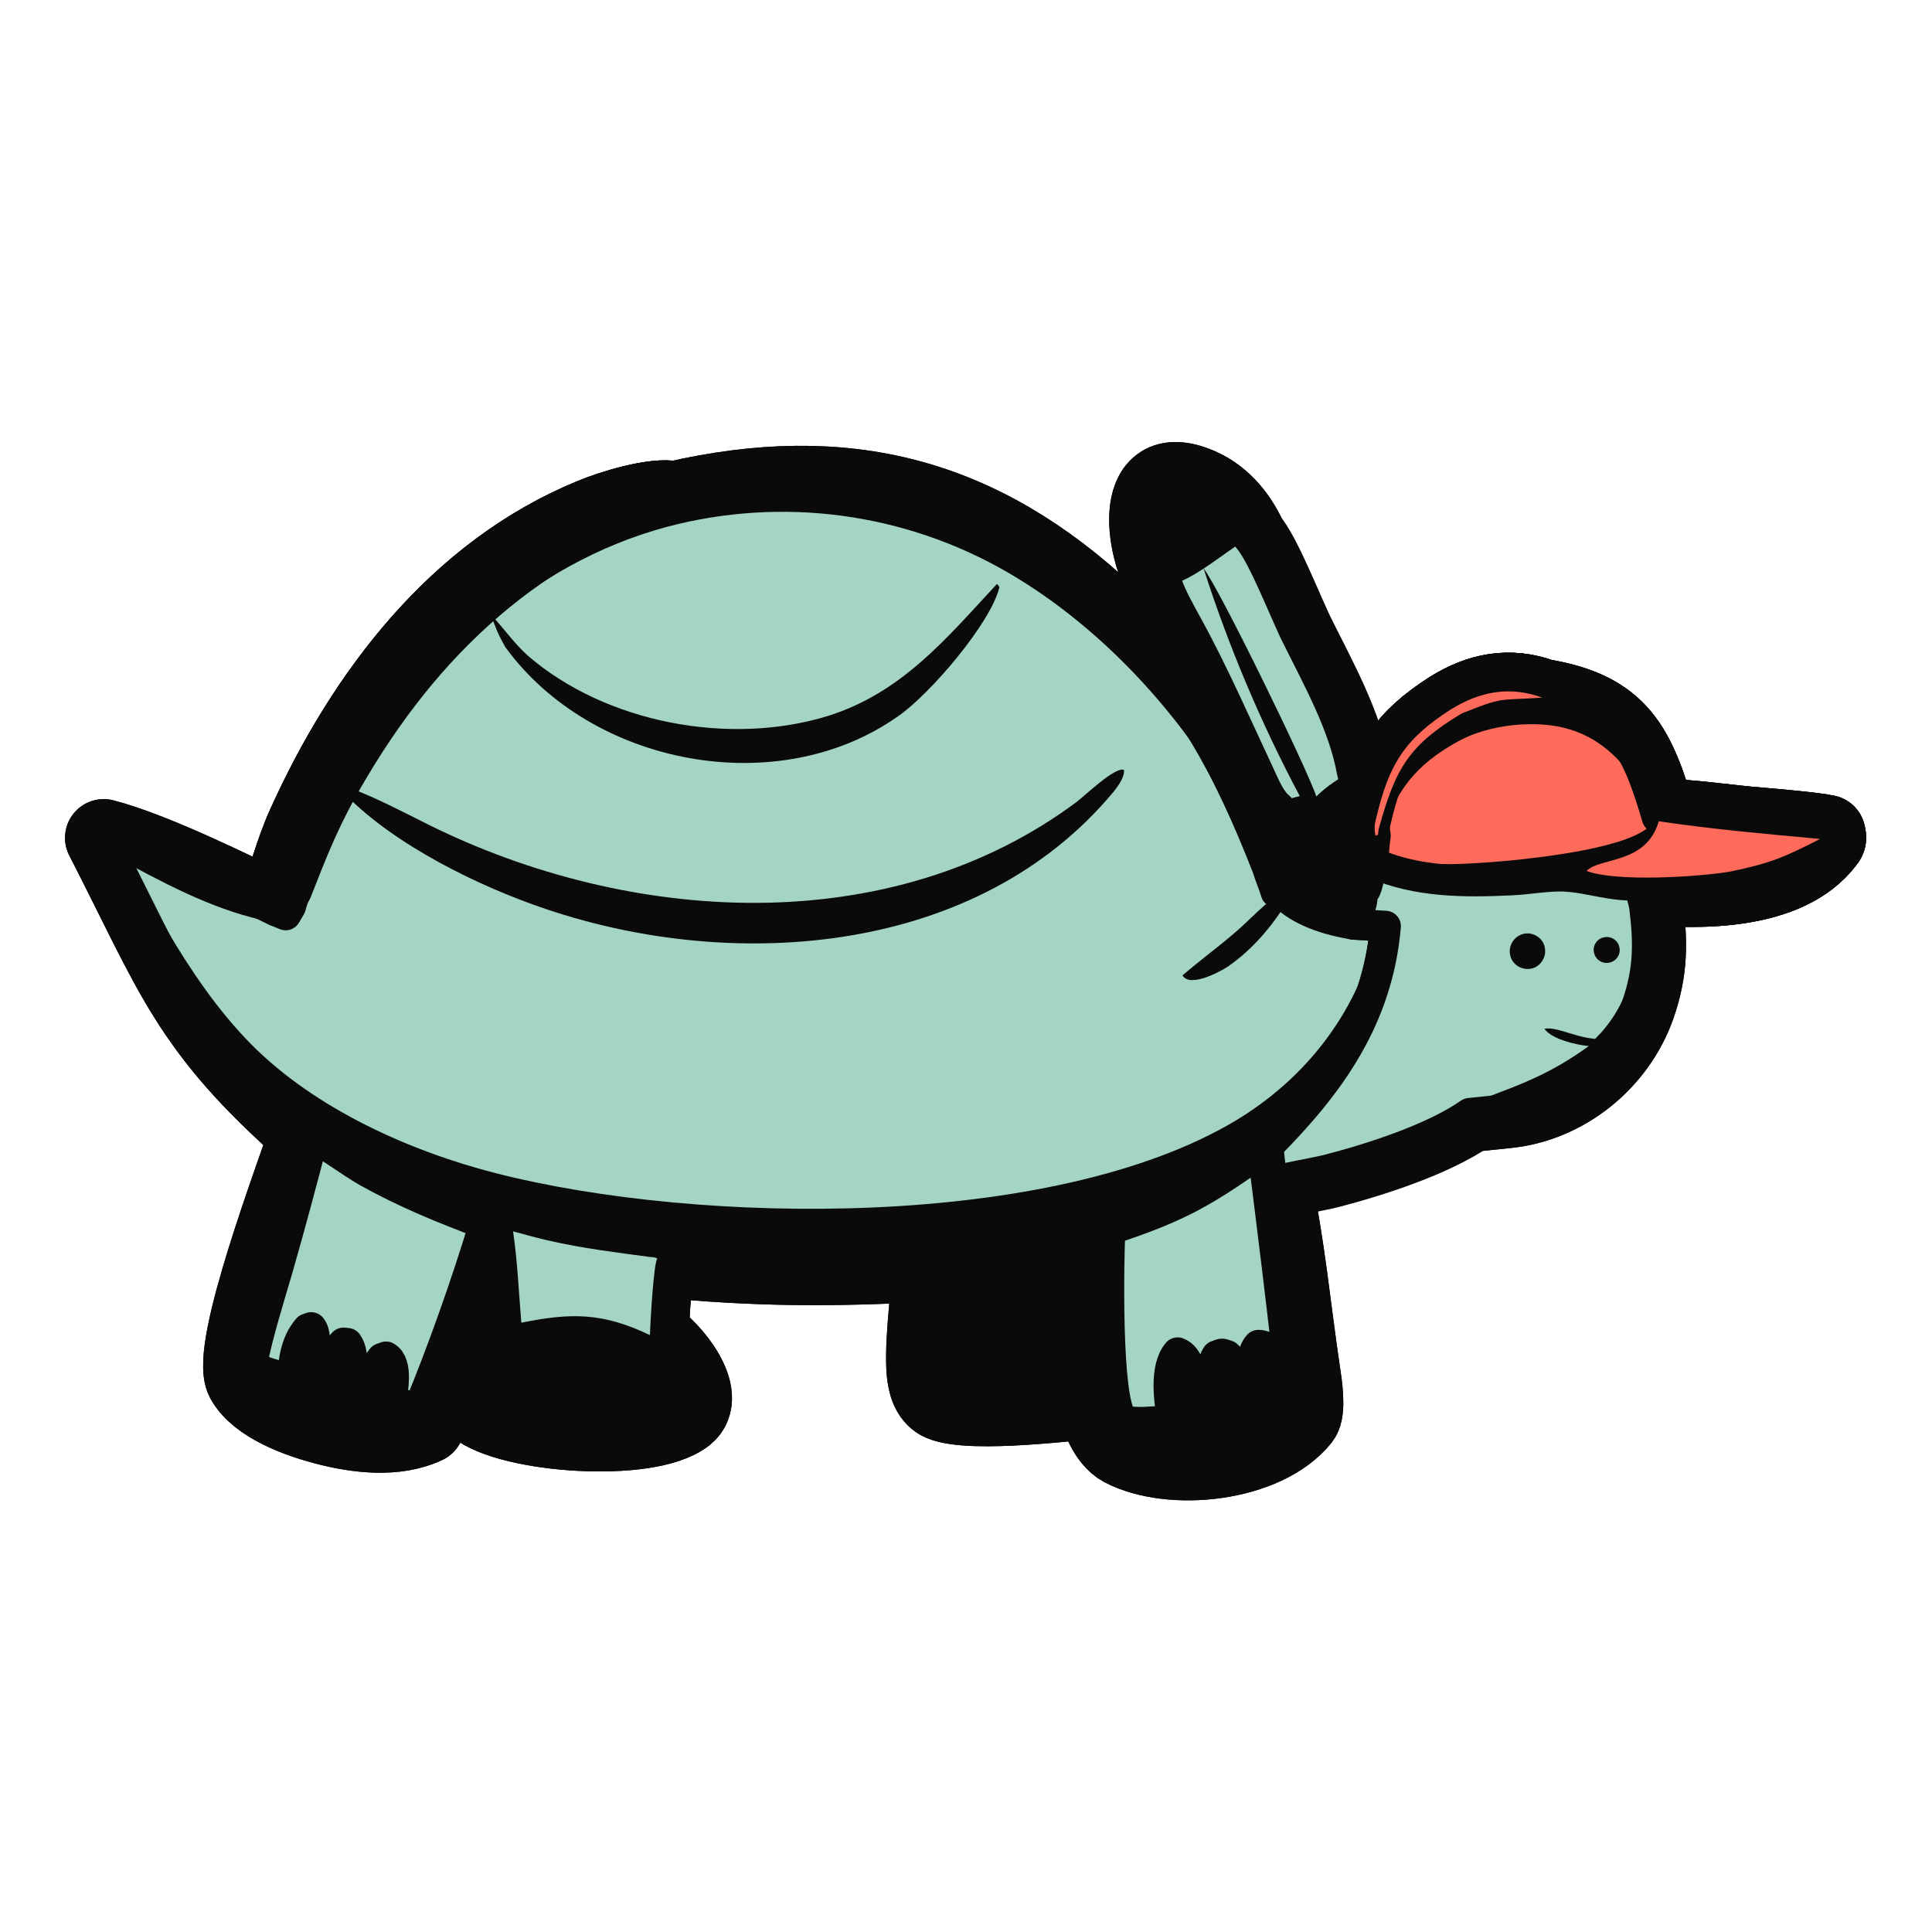
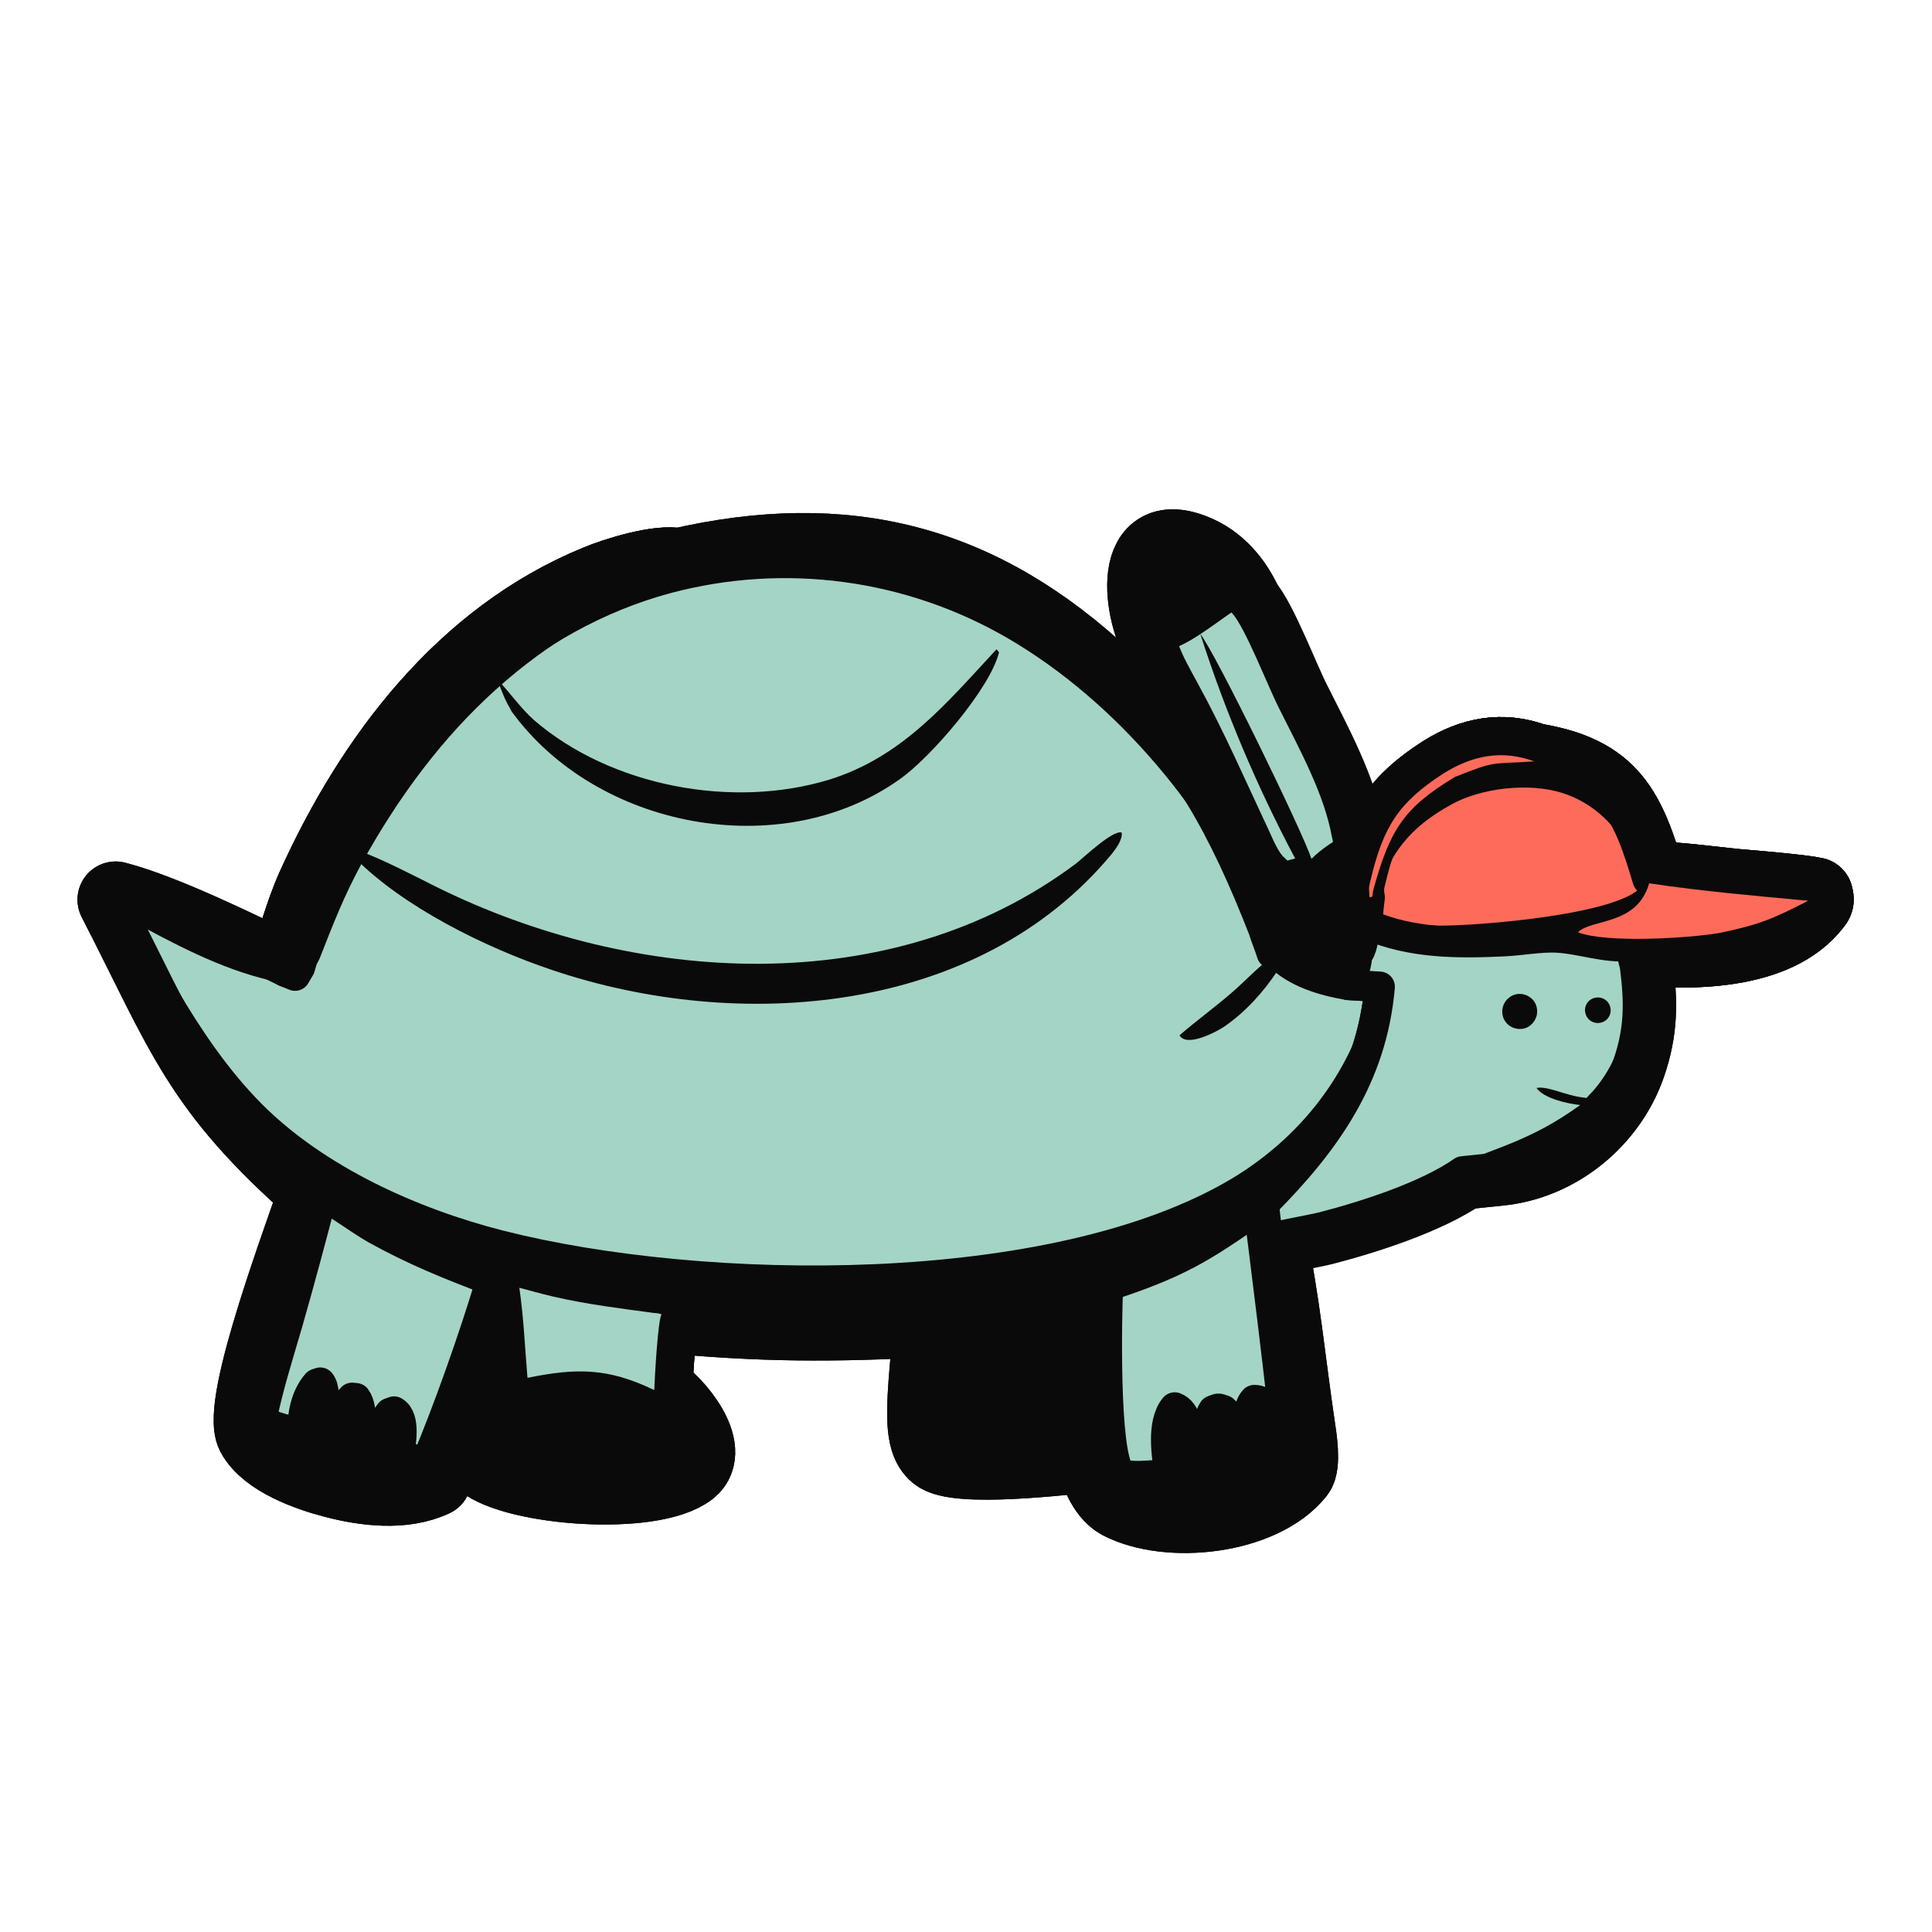
- <svg xmlns="http://www.w3.org/2000/svg" viewBox="50 277 514 514">
+ <svg xmlns="http://www.w3.org/2000/svg" viewBox="46.4 257.2 521.2 521.2">
  <g data-outlined="1" fill="#0a0a0a" stroke="#0a0a0a" stroke-width="20.6" stroke-linejoin="round">
    <path d="M229.5 410C274.7 399.6 310.8 408.7 344.8 440.7C365.9 460.6 376.8 481.2 387.2 507.8C387.9 510.1 388.8 512.1 389.5 514.4L391.1 514.6C396.1 519.6 403.2 521.7 410.1 522.9L418.6 523.4C416.5 547.8 403.9 565.3 387.4 581.9C387.6 585.5 388 587.8 388.6 591.4C392.2 607.9 393.8 625.5 396.3 642.2C396.7 644.8 397.9 652.3 396.2 654.4C386.7 666.3 361.6 669 348.6 662.2C344.4 659.9 342.3 653.7 341.2 649.4C333.6 650.2 304.3 653.7 299.2 649.3C296.8 647.3 296.3 644 296.1 641C295.7 631.7 297.5 622.3 297.5 613C271.3 614.4 251.5 614.4 224.9 611.8C223.9 612.7 223 629.3 222.9 632.2C229 636 238.7 648.3 232.4 653.4C222.4 661.3 185.6 658.6 176.5 651.1C173.4 648.6 177.1 620.4 177.7 615.5L176.5 615.7C173.6 626.9 167.9 645.6 163.3 656.1C155.2 659.9 144.9 658.6 136.5 656.4C129.6 654.6 118.6 650.7 115 644.1C110.7 635.9 128.7 588.9 132 578.5C100.1 550.5 96.3 536.3 77.6 499.9C90.4 503.2 111.2 513.4 123.3 519.3C126 511.9 128 503.8 131.3 496.5C147 461.8 171.5 429.3 207.6 414.5C212.6 412.4 224.2 408.8 229.5 410Z" />
    <path d="M77.6 499.9C90.4 503.2 111.2 513.4 123.3 519.3L126 520.4C126.4 521.4 126.3 520.9 125.9 522.3L124.8 522.7C110.6 520.6 97.5 514 85 507.3C87.9 513 91 518.6 94.2 524.1C100.7 535.1 107.9 545.8 116.9 554.9C133.9 572 159 583.3 182.2 589.2C236.1 602.9 330 604.3 378.8 575.1C397.2 564 410.6 546.9 415.9 526.1C406.3 526.4 398.9 525.2 391.1 519C387.2 524.9 382.4 530.2 376.6 534.2C374.3 535.7 366.5 539.8 364.6 536.5C369.1 532.6 374.2 528.9 378.8 524.9C381.7 522.5 388.1 515.6 391.1 514.6C396.1 519.6 403.2 521.7 410.1 522.9L418.6 523.4C416.5 547.8 403.9 565.3 387.4 581.9C387.6 585.5 388 587.8 388.6 591.4C392.2 607.9 393.8 625.5 396.3 642.2C396.7 644.8 397.9 652.3 396.2 654.4C386.7 666.3 361.6 669 348.6 662.2C344.4 659.9 342.3 653.7 341.2 649.4C333.6 650.2 304.3 653.7 299.2 649.3C296.8 647.3 296.3 644 296.1 641C295.7 631.7 297.5 622.3 297.5 613C271.3 614.4 251.5 614.4 224.9 611.8C223.9 612.7 223 629.3 222.9 632.2C229 636 238.7 648.3 232.4 653.4C222.4 661.3 185.6 658.6 176.5 651.1C173.4 648.6 177.1 620.4 177.7 615.5L176.5 615.7C173.6 626.9 167.9 645.6 163.3 656.1C155.2 659.9 144.9 658.6 136.5 656.4C129.6 654.6 118.6 650.7 115 644.1C110.7 635.9 128.7 588.9 132 578.5C100.1 550.5 96.3 536.3 77.6 499.9Z" />
    <path d="M186.5 604.6C189.5 605.4 192.3 606.2 195.3 606.9L196.2 607.1C204.9 609.1 213.9 610.2 222.8 611.4C223.7 611.5 223.9 611.4 224.9 611.8C223.9 612.7 223 629.3 222.9 632.2C210.4 626.2 202 626.2 188.7 628.9C188 620.7 187.7 612.8 186.5 604.6Z" />
    <path d="M133.3 579.7C137.9 582 143 586 147.7 588.7C158.1 594.5 167.8 598.4 178.9 602.6C174.3 618 167.5 637.2 161.4 651.8L154 649.8C154.5 646.7 155.8 639.8 152.7 638L151.6 638.4C149 641.8 149 644.4 148.2 648.7C146.7 648.7 144.4 648.1 142.8 647.8C143.3 644.1 144.6 637.4 142.4 634.4L141.4 634.3C138.7 636.9 138.1 642.5 137.4 646.3C135.6 645.9 133.9 645.7 132.3 644.7C132.6 641.4 135 632.9 132.8 630.2L131.9 630.5C128.6 634.3 128.1 639.3 127.8 644.1C123.8 642.9 120.5 642.4 116.9 640.4C118.4 632.3 121.6 622.2 123.9 614.3C127.2 602.8 130.3 591.2 133.3 579.7Z" />
    <path d="M385.9 583.1C386.1 583.5 393.5 643.3 393.3 645.7C392 646.4 392.1 646.2 390.5 646.4C388.2 643.4 390.2 635 384.8 634.9C381.3 638.8 385.7 647.1 381.7 649.6C378.3 648.3 380.8 641.4 376.4 637.6C374.6 637.1 375.5 637.1 373.7 637.7C371.6 640.8 373.1 647.8 373.7 651.6L368.1 653.5C368 651 367.6 648 367.4 645.5C366.9 642.6 366.3 638 363.3 636.9C359.8 641.1 361.1 649.9 362 654.9C359.3 655.1 356.7 655.3 354 655.4C352.5 655.4 349.5 655.5 348.4 654.3C344.2 649.2 344.9 612.4 345.3 604.1C363.8 598 370.2 594.2 385.9 583.1Z" />
    <path d="M229.5 410C274.7 399.6 310.8 408.7 344.8 440.7C365.9 460.6 376.8 481.2 387.2 507.8L386.1 508C372.8 476.6 347.8 446.6 318.3 429.4C290.8 413.4 258.1 409 227.3 417.2C190.9 427 161.9 454.7 143.2 486.7C149.6 489 157.8 493.3 164 496.4C217.4 522.9 286.8 527.4 336.5 490.3C338.6 488.7 346.6 481 349 481.8C349.3 483.7 347.4 486.2 346.3 487.6C310.3 531 245.8 535.9 195.4 518.9C177.2 512.8 155.1 501.8 142.1 488.6C138.1 494.6 132.7 507.5 129.6 514.6L128.8 514.3C127.9 515.8 127.8 516.5 127.3 518.2L126 520.4L123.3 519.3C126 511.9 128 503.8 131.3 496.5C147 461.8 171.5 429.3 207.6 414.5C212.6 412.4 224.2 408.8 229.5 410Z" />
    <path d="M123.3 519.3C126 511.9 128 503.8 131.3 496.5C147 461.8 171.5 429.3 207.6 414.5C212.6 412.4 224.2 408.8 229.5 410C188.7 423.6 160.8 451.1 140.3 488.3C135.3 497.6 132.7 504.4 128.8 514.3C127.9 515.8 127.8 516.5 127.3 518.2L126 520.4L123.3 519.3Z" />
    <path d="M315.2 432.4C315.4 432.5 315.2 432.2 315.9 433.2C313.6 442.8 297.4 461.7 289 467.5C257 490.2 207.3 480.7 184.4 449.1C182.5 445.7 181.9 444.2 180.6 440.5C183.9 444 186.9 448.3 190.5 451.5C211.3 469.4 244.1 475.5 270.2 467.5C290 461.3 301.9 446.7 315.2 432.4Z" />
    <path d="M435.9 465.8C443.6 461 451.6 459.4 460.3 462.6C481.1 466 485.4 476 490.9 494.5C498.7 494.4 510 496.2 518 496.8C521.7 497.1 533 498.1 536 498.8C536.2 499.7 536.4 500.1 535.7 500.9C525.4 514.5 501.4 514 487.4 512.7C486 513.6 487.2 516.2 487.5 518C488.7 527.6 488.8 535 485.5 544.5C480.3 559.4 466.4 570.7 450.7 572.2C447.5 572.5 444.2 572.9 441 573.2C431.4 579.9 415 585.2 403.4 588.2C400.7 588.9 390.5 590.7 388.6 591.4C388 587.8 387.6 585.5 387.4 581.9C403.9 565.3 416.5 547.8 418.6 523.4L410.1 522.9C411 520.6 412.9 516.8 412.3 514.5L412.7 514.2L413 514.1C414 512.8 414.5 508.3 414.8 506.4C415 505.3 415.1 505.1 415.4 504.1C415.5 502.5 415.7 500.9 415.9 499.3C415.6 497.4 415.6 496.7 416.1 494.8C419.5 480.4 423.6 473.7 435.9 465.8Z" />
    <path d="M435.9 465.8C443.6 461 451.6 459.4 460.3 462.6C481.1 466 485.4 476 490.9 494.5C498.7 494.4 510 496.2 518 496.8C521.7 497.1 533 498.1 536 498.8C536.2 499.7 536.4 500.1 535.7 500.9C525.4 514.5 501.4 514 487.4 512.7C486.8 512.4 486.8 512.4 486.1 512.4C479.4 513 472.8 510.4 466.2 510.1C462 509.9 456.5 510.9 452.2 511.1C439.7 511.7 427.1 511.7 415.6 506.7L414.8 506.4C415 505.3 415.1 505.1 415.4 504.1C415.5 502.5 415.7 500.9 415.9 499.3C415.6 497.4 415.6 496.7 416.1 494.8C419.5 480.4 423.6 473.7 435.9 465.8Z" />
    <path d="M435.9 465.8C443.6 461 451.6 459.4 460.3 462.6C481.1 466 485.4 476 490.9 494.5C498.7 494.4 510 496.2 518 496.8C521.7 497.1 533 498.1 536 498.8C536.2 499.7 536.4 500.1 535.7 500.9C525.4 514.5 501.4 514 487.4 512.7C486.8 512.4 486.8 512.4 486.1 512.4C479.4 513 472.8 510.4 466.2 510.1C462 509.9 456.5 510.9 452.2 511.1C439.7 511.7 427.1 511.7 415.6 506.7C421.4 506.2 428.6 506.9 434.2 506.9C444 507.1 485.6 503.9 489.7 495.6C489.4 493.4 487.9 490.7 486.9 488.7C483.1 480.5 476.5 473.8 467.8 471.1C458.9 468.3 446 469.7 437.8 474.3C426.6 480.5 421.2 487.5 417.5 499.5L416.6 499.1L415.9 499.3C415.6 497.4 415.6 496.7 416.1 494.8C419.5 480.4 423.6 473.7 435.9 465.8Z" />
    <path d="M435.9 465.8C443.6 461 451.6 459.4 460.3 462.6C448.3 463.4 450.2 462.3 438.9 466.8C424.9 475.2 421.3 481.3 416.9 497.2C416.7 498 416.7 498.3 416.6 499.1L415.9 499.3C415.6 497.4 415.6 496.7 416.1 494.8C419.5 480.4 423.6 473.7 435.9 465.8Z" />
    <path d="M491.3 495.5C506.3 497.7 519.1 498.8 534.2 500.2C524.5 505.2 520.8 506.7 510.2 508.9C501.9 510.3 479.8 511.7 472.1 508.7C475.7 505 488 507 491.3 495.5Z" />
    <path d="M486.3 518.4L487.5 518C488.7 527.6 488.8 535 485.5 544.5C480.3 559.4 466.4 570.7 450.7 572.2C447.5 572.5 444.2 572.9 441 573.2C440.7 572 440.7 572.3 440.7 571.2C443.1 569.7 449.4 567.5 452.4 566.3C460.2 563.2 465.9 560.2 472.7 555.3C469.4 555 462.8 553.5 460.9 550.7C464 550.1 468.8 552.8 473.7 553.3L474.4 553.4C474.9 552.8 475.4 552.3 475.9 551.8C483.9 542.9 486.9 530.1 486.3 518.4Z" />
    <path d="M360.6 432.8C354.5 424.6 350.4 399.1 368.2 406.1C374.7 408.6 379.3 414 382.1 420.2C386.1 424.7 392.1 440.6 395.3 446.8C400.8 457.8 407.5 470 409.7 482C411.6 489.9 411.9 505.4 412.7 514.2L412.3 514.5C404.3 506.7 397.9 498.9 389.6 491.1C387.7 489.2 386.1 485.4 385 483C378.7 469.6 372.8 456 365.7 443.1C363.9 439.8 361.9 436.3 360.6 432.8Z" />
    <path d="M395.8 488.8C385.5 469.4 376.9 449.1 370.2 428.2C374.6 433.9 397.9 481.8 400.2 488.9C403.2 485.9 406.1 484.3 409.7 482C411.6 489.9 411.9 505.4 412.7 514.2L412.3 514.5C404.3 506.7 397.9 498.9 389.6 491.1C391.6 489.8 393.5 489.4 395.8 488.8Z" />
    <path d="M360.6 432.8C354.5 424.6 350.4 399.1 368.2 406.1C374.7 408.6 379.3 414 382.1 420.2C375.8 423.8 367.5 431.5 360.6 432.8Z" />
  </g>
  <path stroke="#0a0a0a" stroke-width="8.2" stroke-linejoin="round" fill="#a4d4c5" d="M229.5 410C274.7 399.6 310.8 408.7 344.8 440.7C365.9 460.6 376.8 481.2 387.2 507.8C387.9 510.1 388.8 512.1 389.5 514.4L391.1 514.6C396.1 519.6 403.2 521.7 410.1 522.9L418.6 523.4C416.5 547.8 403.9 565.3 387.4 581.9C387.6 585.5 388 587.8 388.6 591.4C392.2 607.9 393.8 625.5 396.3 642.2C396.7 644.8 397.9 652.3 396.2 654.4C386.7 666.3 361.6 669 348.6 662.2C344.4 659.9 342.3 653.7 341.2 649.4C333.6 650.2 304.3 653.7 299.2 649.3C296.8 647.3 296.3 644 296.1 641C295.7 631.7 297.5 622.3 297.5 613C271.3 614.4 251.5 614.4 224.9 611.8C223.9 612.7 223 629.3 222.9 632.2C229 636 238.7 648.3 232.4 653.4C222.4 661.3 185.6 658.6 176.5 651.1C173.4 648.6 177.1 620.4 177.7 615.5L176.5 615.7C173.6 626.9 167.9 645.6 163.3 656.1C155.2 659.9 144.9 658.6 136.5 656.4C129.6 654.6 118.6 650.7 115 644.1C110.7 635.9 128.7 588.9 132 578.5C100.1 550.5 96.3 536.3 77.6 499.9C90.4 503.2 111.2 513.4 123.3 519.3C126 511.9 128 503.8 131.3 496.5C147 461.8 171.5 429.3 207.6 414.5C212.6 412.4 224.2 408.8 229.5 410Z" />
  <path fill="#0a0a0a" d="M77.6 499.9C90.4 503.2 111.2 513.4 123.3 519.3L126 520.4C126.4 521.4 126.3 520.9 125.9 522.3L124.8 522.7C110.6 520.6 97.5 514 85 507.3C87.9 513 91 518.6 94.2 524.1C100.7 535.1 107.9 545.8 116.9 554.9C133.9 572 159 583.3 182.2 589.2C236.1 602.9 330 604.3 378.8 575.1C397.2 564 410.6 546.9 415.9 526.1C406.3 526.4 398.9 525.2 391.1 519C387.2 524.9 382.4 530.2 376.6 534.2C374.3 535.7 366.5 539.8 364.6 536.5C369.1 532.6 374.2 528.9 378.8 524.9C381.7 522.5 388.1 515.6 391.1 514.6C396.1 519.6 403.2 521.7 410.1 522.9L418.6 523.4C416.5 547.8 403.9 565.3 387.4 581.9C387.6 585.5 388 587.8 388.6 591.4C392.2 607.9 393.8 625.5 396.3 642.2C396.7 644.8 397.9 652.3 396.2 654.4C386.7 666.3 361.6 669 348.6 662.2C344.4 659.9 342.3 653.7 341.2 649.4C333.6 650.2 304.3 653.7 299.2 649.3C296.8 647.3 296.3 644 296.1 641C295.7 631.7 297.5 622.3 297.5 613C271.3 614.4 251.5 614.4 224.9 611.8C223.9 612.7 223 629.3 222.9 632.2C229 636 238.7 648.3 232.4 653.4C222.4 661.3 185.6 658.6 176.5 651.1C173.4 648.6 177.1 620.4 177.7 615.5L176.5 615.7C173.6 626.9 167.9 645.6 163.3 656.1C155.2 659.9 144.9 658.6 136.5 656.4C129.6 654.6 118.6 650.7 115 644.1C110.7 635.9 128.7 588.9 132 578.5C100.1 550.5 96.3 536.3 77.6 499.9Z" />
  <path fill="#a4d4c5" d="M186.5 604.6C189.5 605.4 192.3 606.2 195.3 606.9L196.2 607.1C204.9 609.1 213.9 610.2 222.8 611.4C223.7 611.5 223.9 611.4 224.9 611.8C223.9 612.7 223 629.3 222.9 632.2C210.4 626.2 202 626.2 188.7 628.9C188 620.7 187.7 612.8 186.5 604.6Z" />
  <path stroke="#0a0a0a" stroke-width="8.2" stroke-linejoin="round" fill="#a4d4c5" d="M133.3 579.7C137.9 582 143 586 147.7 588.7C158.1 594.5 167.8 598.4 178.9 602.6C174.3 618 167.5 637.2 161.4 651.8L154 649.8C154.5 646.7 155.8 639.8 152.7 638L151.6 638.4C149 641.8 149 644.4 148.2 648.7C146.7 648.7 144.4 648.1 142.8 647.8C143.3 644.1 144.6 637.4 142.4 634.4L141.4 634.3C138.7 636.9 138.1 642.5 137.4 646.3C135.6 645.9 133.9 645.7 132.3 644.7C132.6 641.4 135 632.9 132.8 630.2L131.9 630.5C128.6 634.3 128.1 639.3 127.8 644.1C123.8 642.9 120.5 642.4 116.9 640.4C118.4 632.3 121.6 622.2 123.9 614.3C127.2 602.8 130.3 591.2 133.3 579.7Z" />
  <path stroke="#0a0a0a" stroke-width="8.2" stroke-linejoin="round" fill="#a4d4c5" d="M385.9 583.1C386.1 583.5 393.5 643.3 393.3 645.7C392 646.4 392.1 646.2 390.5 646.4C388.2 643.4 390.2 635 384.8 634.9C381.3 638.8 385.7 647.1 381.7 649.6C378.3 648.3 380.8 641.4 376.4 637.6C374.6 637.1 375.5 637.1 373.7 637.7C371.6 640.8 373.1 647.8 373.7 651.6L368.1 653.5C368 651 367.6 648 367.4 645.5C366.9 642.6 366.3 638 363.3 636.9C359.8 641.1 361.1 649.9 362 654.9C359.3 655.1 356.7 655.3 354 655.4C352.5 655.4 349.5 655.5 348.4 654.3C344.2 649.2 344.9 612.4 345.3 604.1C363.8 598 370.2 594.2 385.9 583.1Z" />
  <path fill="#0a0a0a" d="M229.5 410C274.7 399.6 310.8 408.7 344.8 440.7C365.9 460.6 376.8 481.2 387.2 507.8L386.1 508C372.8 476.6 347.8 446.6 318.3 429.4C290.8 413.4 258.1 409 227.3 417.2C190.9 427 161.9 454.7 143.2 486.7C149.6 489 157.8 493.3 164 496.4C217.4 522.9 286.8 527.4 336.5 490.3C338.6 488.7 346.6 481 349 481.8C349.3 483.7 347.4 486.2 346.3 487.6C310.3 531 245.8 535.9 195.4 518.9C177.2 512.8 155.1 501.8 142.1 488.6C138.1 494.6 132.7 507.5 129.6 514.6L128.8 514.3C127.9 515.8 127.8 516.5 127.3 518.2L126 520.4L123.3 519.3C126 511.9 128 503.8 131.3 496.5C147 461.8 171.5 429.3 207.6 414.5C212.6 412.4 224.2 408.8 229.5 410Z" />
  <path stroke="#0a0a0a" stroke-width="8.2" stroke-linejoin="round" fill="#a4d4c5" d="M123.3 519.3C126 511.9 128 503.8 131.3 496.5C147 461.8 171.5 429.3 207.6 414.5C212.6 412.4 224.2 408.8 229.5 410C188.7 423.6 160.8 451.1 140.3 488.3C135.3 497.6 132.7 504.4 128.8 514.3C127.9 515.8 127.8 516.5 127.3 518.2L126 520.4L123.3 519.3Z" />
  <path fill="#0a0a0a" d="M387.2 507.8C387.9 510.1 388.8 512.1 389.5 514.4C388.3 513.6 387 510.9 386.6 509.5L386.1 508L387.2 507.8Z" />
  <path fill="#0a0a0a" d="M315.2 432.4C315.4 432.5 315.2 432.2 315.9 433.2C313.6 442.8 297.4 461.7 289 467.5C257 490.2 207.3 480.7 184.4 449.1C182.5 445.7 181.9 444.2 180.6 440.5C183.9 444 186.9 448.3 190.5 451.5C211.3 469.4 244.1 475.5 270.2 467.5C290 461.3 301.9 446.7 315.2 432.4Z" />
  <path stroke="#0a0a0a" stroke-width="8.2" stroke-linejoin="round" fill="#a4d4c5" d="M435.9 465.8C443.6 461 451.6 459.4 460.3 462.6C481.1 466 485.4 476 490.9 494.5C498.7 494.4 510 496.2 518 496.8C521.7 497.1 533 498.1 536 498.8C536.2 499.7 536.4 500.1 535.7 500.9C525.4 514.5 501.4 514 487.4 512.7C486 513.6 487.2 516.2 487.5 518C488.7 527.6 488.8 535 485.5 544.5C480.3 559.4 466.4 570.7 450.7 572.2C447.5 572.5 444.2 572.9 441 573.2C431.4 579.9 415 585.2 403.4 588.2C400.7 588.9 390.5 590.7 388.6 591.4C388 587.8 387.6 585.5 387.4 581.9C403.9 565.3 416.5 547.8 418.6 523.4L410.1 522.9C411 520.6 412.9 516.8 412.3 514.5L412.7 514.2L413 514.1C414 512.8 414.5 508.3 414.8 506.4C415 505.3 415.1 505.1 415.4 504.1C415.5 502.5 415.7 500.9 415.9 499.3C415.6 497.4 415.6 496.7 416.1 494.8C419.5 480.4 423.6 473.7 435.9 465.8Z" />
  <path stroke="#0a0a0a" stroke-width="8.2" stroke-linejoin="round" fill="#ff6b5a" d="M435.9 465.8C443.6 461 451.6 459.4 460.3 462.6C481.1 466 485.4 476 490.9 494.5C498.7 494.4 510 496.2 518 496.8C521.7 497.1 533 498.1 536 498.8C536.2 499.7 536.4 500.1 535.7 500.9C525.4 514.5 501.4 514 487.4 512.7C486.8 512.4 486.8 512.4 486.1 512.4C479.4 513 472.8 510.4 466.2 510.1C462 509.9 456.5 510.9 452.2 511.1C439.7 511.7 427.1 511.7 415.6 506.7L414.8 506.4C415 505.3 415.1 505.1 415.4 504.1C415.5 502.5 415.7 500.9 415.9 499.3C415.6 497.4 415.6 496.7 416.1 494.8C419.5 480.4 423.6 473.7 435.9 465.8Z" />
  <path fill="#0a0a0a" d="M435.9 465.8C443.6 461 451.6 459.4 460.3 462.6C481.1 466 485.4 476 490.9 494.5C498.7 494.4 510 496.2 518 496.8C521.7 497.1 533 498.1 536 498.8C536.2 499.7 536.4 500.1 535.7 500.9C525.4 514.5 501.4 514 487.4 512.7C486.8 512.4 486.8 512.4 486.1 512.4C479.4 513 472.8 510.4 466.2 510.1C462 509.9 456.5 510.9 452.2 511.1C439.7 511.7 427.1 511.7 415.6 506.7C421.4 506.2 428.6 506.9 434.2 506.9C444 507.1 485.6 503.9 489.7 495.6C489.4 493.4 487.9 490.7 486.9 488.7C483.1 480.5 476.5 473.8 467.8 471.1C458.9 468.3 446 469.7 437.8 474.3C426.6 480.5 421.2 487.5 417.5 499.5L416.6 499.1L415.9 499.3C415.6 497.4 415.6 496.7 416.1 494.8C419.5 480.4 423.6 473.7 435.9 465.8Z" />
  <path fill="#ff6b5a" d="M435.9 465.8C443.6 461 451.6 459.4 460.3 462.6C448.3 463.4 450.2 462.3 438.9 466.8C424.9 475.2 421.3 481.3 416.9 497.2C416.7 498 416.7 498.3 416.6 499.1L415.9 499.3C415.6 497.4 415.6 496.7 416.1 494.8C419.5 480.4 423.6 473.7 435.9 465.8Z" />
  <path fill="#ff6b5a" d="M491.3 495.5C506.3 497.7 519.1 498.8 534.2 500.2C524.5 505.2 520.8 506.7 510.2 508.9C501.9 510.3 479.8 511.7 472.1 508.7C475.7 505 488 507 491.3 495.5Z" />
  <path fill="#0a0a0a" d="M486.3 518.4L487.5 518C488.7 527.6 488.8 535 485.5 544.5C480.3 559.4 466.4 570.7 450.7 572.2C447.5 572.5 444.2 572.9 441 573.2C440.7 572 440.7 572.3 440.7 571.2C443.1 569.7 449.4 567.5 452.4 566.3C460.2 563.2 465.9 560.2 472.7 555.3C469.4 555 462.8 553.5 460.9 550.7C464 550.1 468.8 552.8 473.7 553.3L474.4 553.4C474.9 552.8 475.4 552.3 475.9 551.8C483.9 542.9 486.9 530.1 486.3 518.4Z" />
  <path fill="#0a0a0a" d="M454.8 525.6C456.4 525 458.2 525.4 459.5 526.5C460.8 527.6 461.3 529.3 461 531C460.6 532.7 459.4 534.1 457.8 534.6C455.3 535.3 452.7 534 451.9 531.6C451.1 529.1 452.4 526.5 454.8 525.6Z" />
  <path fill="#0a0a0a" d="M476.6 526.4C478.5 525.9 480.4 527.1 480.8 528.9C481.3 530.8 480.1 532.7 478.2 533.1C476.4 533.5 474.5 532.4 474.1 530.5C473.6 528.7 474.8 526.8 476.6 526.4Z" />
  <path stroke="#0a0a0a" stroke-width="8.2" stroke-linejoin="round" fill="#a4d4c5" d="M360.6 432.8C354.5 424.6 350.4 399.1 368.2 406.1C374.7 408.6 379.3 414 382.1 420.2C386.1 424.7 392.1 440.6 395.3 446.8C400.8 457.8 407.5 470 409.7 482C411.6 489.9 411.9 505.4 412.7 514.2L412.3 514.5C404.3 506.7 397.9 498.9 389.6 491.1C387.7 489.2 386.1 485.4 385 483C378.7 469.6 372.8 456 365.7 443.1C363.9 439.8 361.9 436.3 360.6 432.8Z" />
  <path fill="#0a0a0a" d="M395.8 488.8C385.5 469.4 376.9 449.1 370.2 428.2C374.6 433.9 397.9 481.8 400.2 488.9C403.2 485.9 406.1 484.3 409.7 482C411.6 489.9 411.9 505.4 412.7 514.2L412.3 514.5C404.3 506.7 397.9 498.9 389.6 491.1C391.6 489.8 393.5 489.4 395.8 488.8Z" />
  <path fill="#0a0a0a" d="M360.6 432.8C354.5 424.6 350.4 399.1 368.2 406.1C374.7 408.6 379.3 414 382.1 420.2C375.8 423.8 367.5 431.5 360.6 432.8Z" />
</svg>
